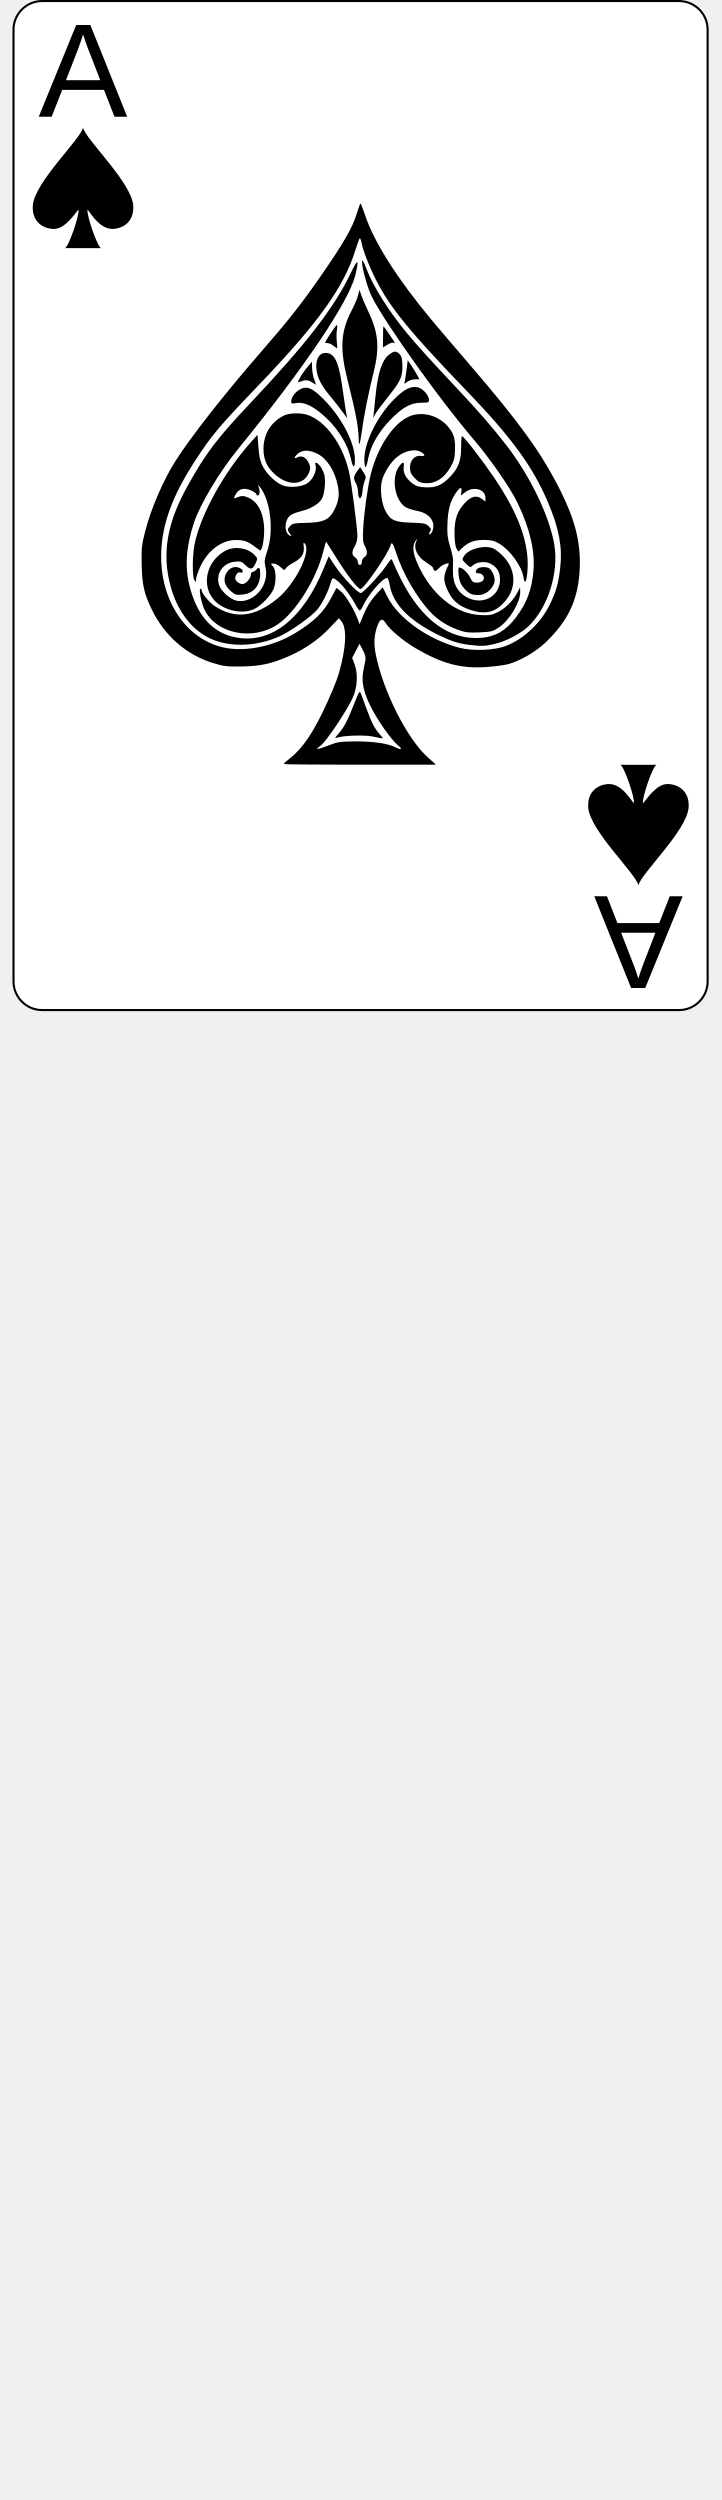
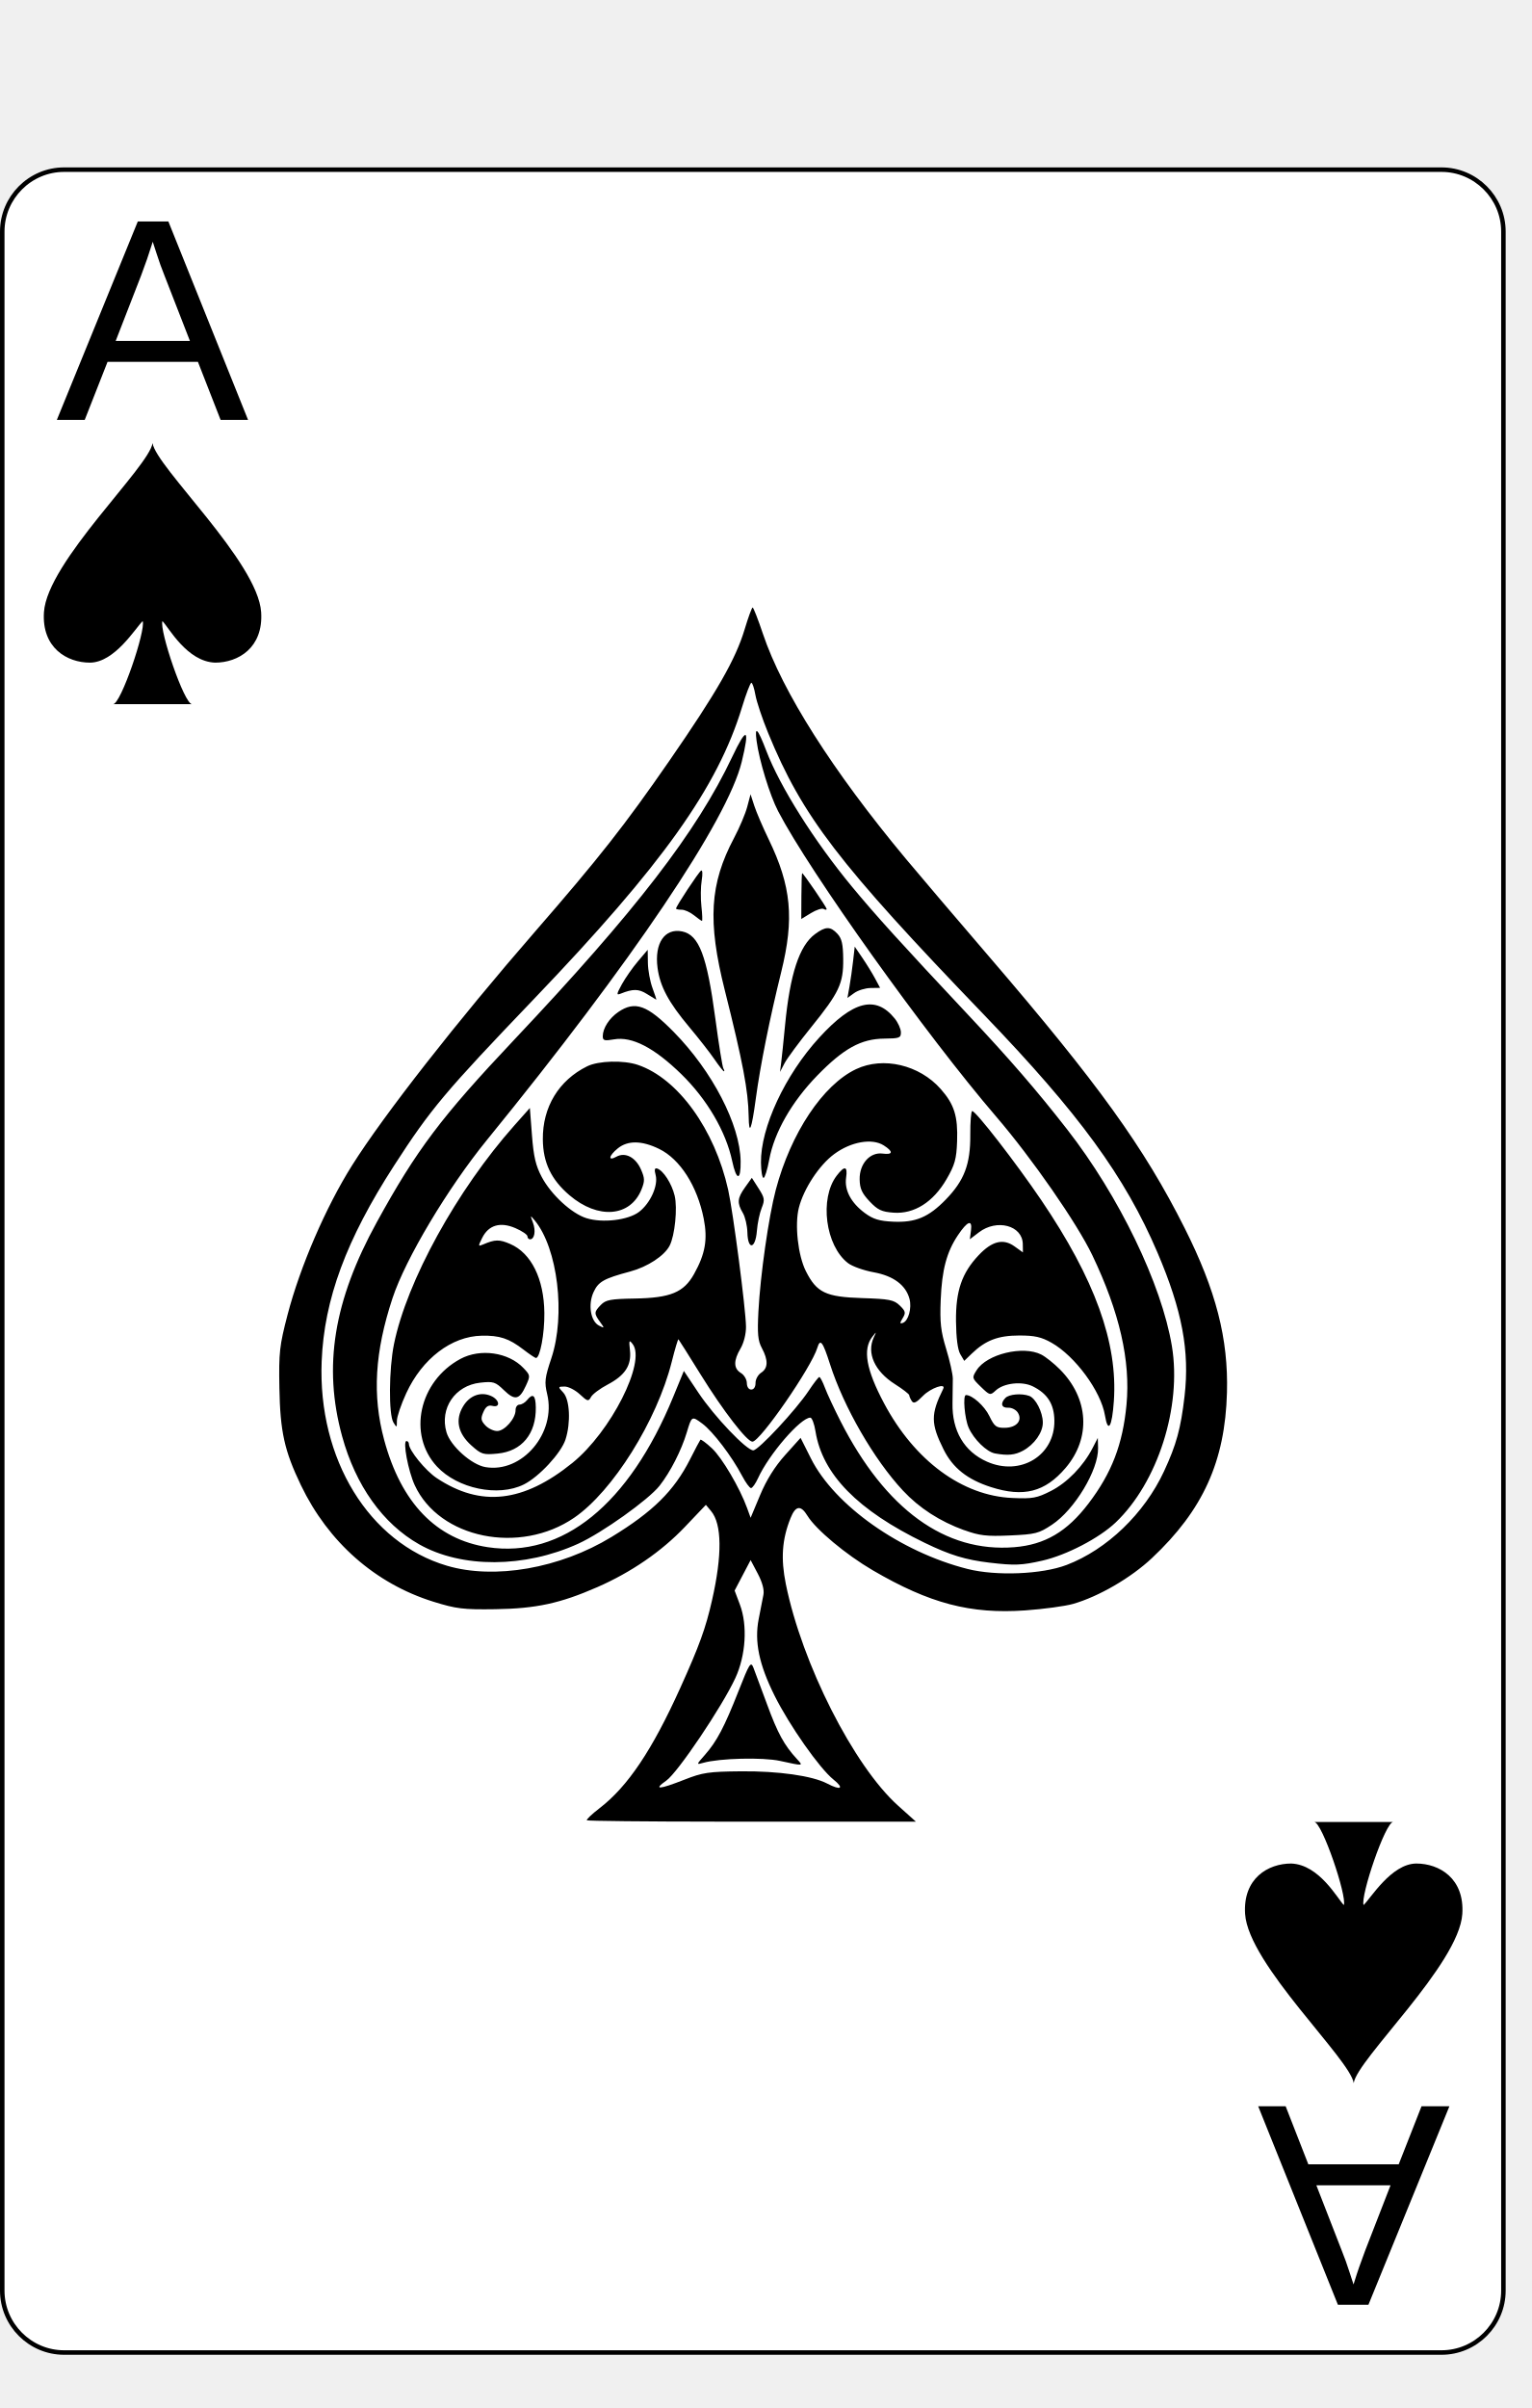
- <svg xmlns="http://www.w3.org/2000/svg" width="70pt" height="242.667pt" viewBox="0 0 167.087 600" xml:space="preserve" id="svg2" version="1.1">
+ <svg xmlns="http://www.w3.org/2000/svg" width="70pt" height="110pt" viewBox="0 0 170 230" xml:space="preserve" id="svg2" version="1.1">
  <defs id="defs41" />
  <g id="Layer_x0020_1" style="fill-rule:nonzero;clip-rule:nonzero;stroke:#000000;stroke-miterlimit:4;">
    <path style="fill:#FFFFFF;stroke-width:0.5;" d="M166.837,235.548c0,3.777-3.087,6.869-6.871,6.869H7.111c-3.775,0-6.861-3.092-6.861-6.869V7.12C0.25,3.343,3.336,0.25,7.111,0.25h152.855    c3.784,0,6.871,3.093,6.871,6.87v228.428z" id="path5" />
    <g style="stroke:none;" id="g7">
      <g id="g9">
				
			</g>
    </g>
    <g id="g15">
			
		</g>
    <g id="g19">
			
		</g>
    <g style="stroke:none;" id="g23">
      <g id="g25">
				
			</g>
    </g>
    <g style="stroke:none;" id="g31">
      <g id="g33">
				
			</g>
    </g>
  </g>
  <text xml:space="preserve" style="font-size:32px;font-style:normal;font-weight:normal;line-height:125%;letter-spacing:0px;word-spacing:0px;fill:#000000;fill-opacity:1;stroke:none;font-family:Bitstream Vera Sans" x="6.246" y="28.013" id="text3788">
    <tspan id="tspan3790" x="6.246" y="28.013" style="font-style:normal;font-variant:normal;font-weight:normal;font-stretch:normal;font-family:Arial;-inkscape-font-specification:Arial">A</tspan>
  </text>
  <g transform="matrix(1.508595,0,0,1.379325,16.92904,45.06616)" id="layer1-7">
    <path id="sl" d="M 7.989,3.103 C 7.747,-0.954 0.242,-8.59 0,-10.5 c -0.242,1.909 -7.747,9.545 -7.989,13.603 -0.169,2.868 1.695,4.057 3.39,4.057 1.835,-0.022 3.351,-2.801 3.873,-3.341 0.242,0.716 -1.603,6.682 -2.179,6.682 l 5.811,0 C 2.33,10.501 0.485,4.535 0.727,3.819 1.184,4.315 2.524,7.077 4.601,7.16 6.295,7.159 8.158,5.971 7.989,3.103 z" style="fill:#000000" />
  </g>
  <text xml:space="preserve" style="font-size:32px;font-style:normal;font-weight:normal;line-height:125%;letter-spacing:0px;word-spacing:0px;fill:#000000;fill-opacity:1;stroke:none;font-family:Bitstream Vera Sans" x="-160.908" y="-215.097" id="text3788-2" transform="scale(-1,-1)">
    <tspan id="tspan3790-3" x="-160.908" y="-215.097" style="font-style:normal;font-variant:normal;font-weight:normal;font-stretch:normal;font-family:Arial;-inkscape-font-specification:Arial">A</tspan>
  </text>
  <g transform="matrix(-1.508595,0,0,-1.379325,150.2247,198.0438)" id="layer1-7-8">
    <path id="sl-0" d="M 7.989,3.103 C 7.747,-0.954 0.242,-8.59 0,-10.5 c -0.242,1.909 -7.747,9.545 -7.989,13.603 -0.169,2.868 1.695,4.057 3.39,4.057 1.835,-0.022 3.351,-2.801 3.873,-3.341 0.242,0.716 -1.603,6.682 -2.179,6.682 l 5.811,0 C 2.33,10.501 0.485,4.535 0.727,3.819 1.184,4.315 2.524,7.077 4.601,7.16 6.295,7.159 8.158,5.971 7.989,3.103 z" style="fill:#000000" />
  </g>
  <path style="fill:#000000" d="m 79.5,183.521 c -7.826,-0.004 -14.295,-0.072 -14.375,-0.151 -0.081,-0.078 0.556,-0.684 1.416,-1.346 3.13,-2.41 5.827,-6.427 8.939,-13.312 2.139,-4.732 2.827,-6.631 3.538,-9.761 1.137,-5.009 1.1,-8.437 -0.106,-9.882 l -0.578,-0.693 -2.33,2.448 c -2.59,2.721 -5.961,5.038 -9.722,6.683 -4.12,1.802 -6.785,2.378 -11.31,2.446 -3.568,0.053 -4.337,-0.04 -6.887,-0.834 -6.438,-2.004 -11.655,-6.595 -14.694,-12.929 -1.831,-3.816 -2.298,-5.93 -2.387,-10.787 -0.072,-3.929 0.014,-4.693 0.907,-8.117 1.395,-5.347 4.254,-11.962 7.164,-16.579 3.537,-5.612 11.693,-16.027 20.313,-25.941 7.092,-8.157 9.95,-11.791 14.898,-18.945 5.264,-7.612 7.354,-11.261 8.351,-14.582 0.399,-1.328 0.797,-2.414 0.885,-2.415 0.088,-5.1e-5 0.604,1.319 1.146,2.932 2.156,6.414 7.733,15.195 15.82,24.905 1.44,1.729 5.632,6.653 9.316,10.942 12.066,14.047 17.16,21.119 21.66,30.072 3.485,6.932 4.859,12.276 4.695,18.249 -0.21,7.634 -2.655,13.027 -8.322,18.356 -2.334,2.195 -5.915,4.274 -8.761,5.087 -0.88,0.251 -3.262,0.574 -5.293,0.718 -6.082,0.43 -10.616,-0.762 -16.935,-4.451 -2.963,-1.73 -6.312,-4.525 -7.238,-6.039 -0.748,-1.224 -1.321,-1.146 -1.883,0.256 -0.944,2.358 -1.095,4.482 -0.521,7.315 1.792,8.834 7.522,20.148 12.442,24.569 l 1.988,1.786 -3.955,0.004 c -2.175,0.003 -10.358,5.4e-4 -18.184,-0.004 z m 12.99,-4.672 c -1.542,-1.233 -4.883,-5.992 -6.538,-9.312 -1.721,-3.453 -2.247,-5.989 -1.76,-8.486 0.2,-1.024 0.437,-2.239 0.527,-2.701 0.105,-0.539 -0.12,-1.379 -0.628,-2.343 l -0.792,-1.503 -0.888,1.691 -0.888,1.691 0.586,1.557 c 0.865,2.297 0.658,5.634 -0.505,8.148 -1.47,3.176 -6.396,10.49 -7.665,11.38 -1.486,1.042 -0.826,1.008 2.005,-0.103 2.04,-0.801 2.691,-0.897 6.292,-0.931 4.137,-0.039 7.912,0.498 9.559,1.359 1.532,0.801 1.932,0.544 0.695,-0.445 z m -5.933,-2.066 c -1.911,-0.417 -6.729,-0.297 -8.513,0.213 -0.791,0.226 -0.789,0.217 0.175,-0.875 1.327,-1.502 2.166,-3.093 3.738,-7.09 1.209,-3.074 1.364,-3.319 1.649,-2.596 0.173,0.439 0.86,2.284 1.526,4.099 1.167,3.178 1.893,4.507 3.299,6.033 0.737,0.8 0.779,0.795 -1.873,0.216 z M 118.364,155.044 c 4.476,-1.707 8.628,-5.698 10.81,-10.392 1.373,-2.954 1.861,-4.737 2.277,-8.32 0.583,-5.024 -0.265,-9.532 -2.997,-15.929 -3.611,-8.455 -8.685,-15.408 -19.291,-26.43 C 93.039,77.217 89.044,72.003 85.25,62.765 c -0.649,-1.581 -1.288,-3.488 -1.42,-4.237 -0.131,-0.749 -0.335,-1.357 -0.452,-1.35 -0.117,0.007 -0.582,1.223 -1.033,2.704 -2.715,8.906 -8.835,17.488 -23.073,32.356 -9.924,10.364 -11.469,12.202 -15.537,18.497 -5.315,8.223 -7.765,14.841 -8.039,21.719 -0.433,10.846 5.25,20.117 13.9,22.675 5.289,1.564 12.55,0.295 18.271,-3.193 4.596,-2.802 6.936,-5.115 8.705,-8.602 0.569,-1.121 1.086,-2.102 1.15,-2.179 0.063,-0.077 0.64,0.348 1.281,0.945 1.123,1.045 3.089,4.385 3.904,6.63 l 0.392,1.08 1.055,-2.522 c 0.701,-1.674 1.632,-3.164 2.772,-4.433 l 1.717,-1.911 1.148,2.285 c 2.619,5.215 9.929,10.372 17.373,12.258 3.182,0.806 8.258,0.602 10.998,-0.443 z m -8.513,-0.248 c -2.71,-0.322 -4.411,-0.841 -7.239,-2.21 -7.434,-3.6 -11.354,-7.601 -12.114,-12.366 -0.134,-0.838 -0.394,-1.521 -0.578,-1.518 -1.091,0.016 -4.593,4.072 -5.8,6.717 -0.274,0.6 -0.623,1.092 -0.776,1.095 -0.153,0.003 -0.598,-0.606 -0.99,-1.351 -1.133,-2.158 -3.246,-4.932 -4.412,-5.795 -1.177,-0.871 -1.173,-0.873 -1.732,0.986 -0.598,1.988 -1.823,4.386 -3.017,5.903 -1.218,1.548 -6.374,5.222 -9.021,6.428 -5.947,2.71 -12.95,2.738 -17.656,0.071 -4.032,-2.285 -7.05,-6.518 -8.552,-11.993 -2.123,-7.739 -0.942,-15.025 3.849,-23.745 4.413,-8.031 7.138,-11.648 15.262,-20.254 13.469,-14.267 20.243,-23.052 24.166,-31.34 1.63,-3.444 1.992,-3.268 1.07,0.521 -1.575,6.473 -12.141,22.15 -28.279,41.957 -4.349,5.338 -9.035,13.187 -10.472,17.54 -1.974,5.98 -2.259,10.796 -0.931,15.721 1.887,7.001 5.788,11.042 11.495,11.909 8.277,1.258 15.681,-4.739 20.583,-16.672 l 1.183,-2.881 1.623,2.43 c 1.761,2.637 5.339,6.392 6.081,6.381 0.569,-0.008 4.757,-4.507 6.135,-6.591 0.558,-0.843 1.094,-1.538 1.191,-1.544 0.097,-0.006 0.378,0.528 0.624,1.188 0.246,0.659 1.025,2.329 1.73,3.712 4.995,9.793 11.616,14.596 19.275,13.98 3.406,-0.274 5.868,-1.722 8.248,-4.852 2.579,-3.391 3.798,-6.562 4.213,-10.955 0.461,-4.879 -0.77,-10.259 -3.791,-16.581 -1.694,-3.543 -6.705,-10.765 -10.683,-15.396 -7.777,-9.053 -20.649,-27.077 -24.186,-33.866 -0.917,-1.76 -2.1,-5.62 -2.389,-7.797 -0.234,-1.759 0.124,-1.401 1.066,1.067 1.535,4.023 5.327,10.038 9.525,15.109 2.631,3.179 5.534,6.381 12.821,14.143 4.696,5.002 7.671,8.441 11.04,12.762 5.762,7.389 10.498,17.183 11.636,24.065 1.112,6.718 -1.573,15.125 -6.249,19.565 -1.824,1.732 -5.447,3.616 -8.131,4.227 -2.285,0.52 -3.09,0.552 -5.819,0.228 z m -2.841,-3.603 c -2.727,-0.992 -5.001,-2.462 -6.811,-4.402 -3.217,-3.449 -6.565,-9.253 -8.095,-14.034 -0.801,-2.502 -1.082,-2.866 -1.4,-1.812 -0.653,2.169 -6.35,10.413 -7.203,10.423 -0.605,0.008 -3.242,-3.41 -5.753,-7.456 -1.301,-2.096 -2.408,-3.852 -2.459,-3.902 -0.051,-0.05 -0.387,1.078 -0.746,2.505 -1.642,6.524 -6.544,14.355 -10.819,17.286 -6.034,4.136 -14.975,2.314 -17.701,-3.608 -0.726,-1.577 -1.347,-4.888 -0.918,-4.894 0.147,-0.003 0.27,0.144 0.272,0.324 0.011,0.714 1.842,2.958 3.089,3.786 4.894,3.247 9.614,2.718 15.057,-1.687 4.255,-3.443 8.195,-11.212 6.686,-13.182 -0.391,-0.51 -0.425,-0.432 -0.301,0.693 0.184,1.67 -0.543,2.783 -2.486,3.804 -0.84,0.441 -1.666,1.059 -1.836,1.373 -0.283,0.524 -0.386,0.499 -1.245,-0.299 -0.515,-0.478 -1.276,-0.865 -1.692,-0.859 -0.743,0.011 -0.745,0.022 -0.145,0.666 0.729,0.782 0.853,3.335 0.253,5.204 -0.483,1.506 -2.944,4.158 -4.633,4.995 -2.833,1.403 -7.339,0.471 -9.633,-1.992 -3.286,-3.53 -1.997,-9.456 2.597,-11.936 2.206,-1.191 5.338,-0.742 6.996,1.003 0.777,0.818 0.783,0.86 0.271,1.976 -0.716,1.561 -1.222,1.661 -2.434,0.485 -0.951,-0.923 -1.17,-0.991 -2.641,-0.828 -2.785,0.31 -4.508,2.847 -3.733,5.498 0.444,1.519 2.769,3.598 4.322,3.866 4.075,0.702 7.884,-3.797 6.854,-8.094 -0.321,-1.339 -0.268,-1.8 0.462,-3.985 1.6,-4.794 0.705,-12.203 -1.846,-15.287 -0.504,-0.61 -0.512,-0.6 -0.198,0.241 0.34,0.91 0.18,1.848 -0.317,1.855 -0.158,0.003 -0.289,-0.147 -0.292,-0.333 -0.003,-0.185 -0.607,-0.596 -1.343,-0.912 -1.677,-0.721 -2.968,-0.34 -3.678,1.084 -0.465,0.933 -0.46,0.97 0.101,0.731 1.329,-0.569 1.799,-0.577 3.006,-0.055 2.339,1.013 3.749,3.86 3.791,7.656 0.025,2.296 -0.477,4.989 -0.931,4.995 -0.093,0.002 -0.718,-0.419 -1.389,-0.934 -1.615,-1.241 -2.633,-1.579 -4.636,-1.54 -3.343,0.064 -6.596,2.542 -8.368,6.376 -0.574,1.241 -1.042,2.622 -1.041,3.069 0.002,0.774 -0.016,0.782 -0.387,0.176 -0.537,-0.879 -0.501,-5.9 0.062,-8.678 1.417,-6.985 6.993,-17.112 13.367,-24.278 l 1.715,-1.928 0.232,3.024 c 0.182,2.371 0.416,3.371 1.085,4.631 1.04,1.959 3.309,4.051 4.953,4.567 1.796,0.563 4.64,0.225 5.847,-0.695 1.256,-0.958 2.147,-2.935 1.84,-4.085 -0.161,-0.604 -0.111,-0.815 0.171,-0.725 0.681,0.216 1.616,1.668 1.939,3.013 0.33,1.372 0.023,4.421 -0.558,5.546 -0.581,1.125 -2.452,2.35 -4.376,2.865 -2.934,0.785 -3.534,1.124 -4.071,2.299 -0.627,1.373 -0.323,3.22 0.609,3.7 0.627,0.324 0.632,0.308 0.117,-0.403 -0.683,-0.945 -0.676,-1.102 0.091,-1.892 0.545,-0.562 1.067,-0.66 3.766,-0.706 3.959,-0.068 5.432,-0.676 6.571,-2.713 1.247,-2.229 1.53,-3.841 1.079,-6.136 -0.712,-3.62 -2.622,-6.612 -4.942,-7.745 -1.933,-0.944 -3.486,-0.964 -4.6,-0.06 -1.01,0.819 -1.113,1.456 -0.15,0.921 0.979,-0.543 2.139,0.063 2.733,1.428 0.419,0.962 0.426,1.267 0.055,2.194 -1.229,3.069 -4.825,3.36 -8,0.648 -2.029,-1.733 -2.929,-3.621 -2.952,-6.195 -0.033,-3.586 1.769,-6.553 4.923,-8.108 1.256,-0.619 4.043,-0.694 5.635,-0.151 4.443,1.514 8.515,7.152 10.008,13.855 0.553,2.483 1.951,13.204 1.979,15.174 0.011,0.801 -0.24,1.81 -0.606,2.431 -0.795,1.348 -0.781,2.22 0.041,2.718 0.357,0.215 0.653,0.718 0.659,1.118 0.006,0.431 0.207,0.723 0.493,0.719 0.286,-0.004 0.478,-0.302 0.471,-0.733 -0.006,-0.399 0.276,-0.911 0.626,-1.137 0.773,-0.499 0.797,-1.386 0.076,-2.731 -0.441,-0.823 -0.511,-1.575 -0.381,-4.076 0.209,-4.004 1.139,-10.505 1.927,-13.483 1.669,-6.302 5.231,-11.649 8.918,-13.39 3.004,-1.419 7.02,-0.473 9.387,2.21 1.505,1.706 1.914,3.015 1.815,5.807 -0.07,1.964 -0.251,2.612 -1.176,4.203 -1.476,2.539 -3.58,3.869 -5.867,3.708 -1.327,-0.093 -1.766,-0.3 -2.67,-1.257 -0.853,-0.903 -1.086,-1.421 -1.101,-2.45 -0.026,-1.72 1.149,-3.033 2.548,-2.849 1.161,0.153 1.211,-0.219 0.123,-0.91 -1.297,-0.822 -3.629,-0.412 -5.497,0.966 -1.66,1.225 -3.381,3.839 -3.92,5.956 -0.476,1.866 -0.099,5.285 0.774,7.022 1.201,2.39 2.199,2.869 6.241,2.997 3.033,0.096 3.537,0.196 4.185,0.825 0.643,0.625 0.685,0.802 0.326,1.396 -0.34,0.563 -0.338,0.655 0.014,0.532 0.617,-0.215 1.011,-1.642 0.738,-2.667 -0.408,-1.53 -1.791,-2.555 -3.98,-2.951 -1.091,-0.197 -2.367,-0.652 -2.836,-1.009 -2.514,-1.917 -3.199,-7.167 -1.267,-9.701 0.881,-1.155 1.24,-1.082 1.049,0.214 -0.203,1.381 0.544,2.791 2.079,3.926 0.921,0.681 1.605,0.889 3.148,0.959 2.484,0.112 3.934,-0.499 5.838,-2.46 2.051,-2.113 2.735,-3.918 2.715,-7.158 -0.009,-1.457 0.087,-2.652 0.214,-2.655 0.397,-0.009 4.82,5.692 7.639,9.847 5.977,8.811 8.528,15.86 8.079,22.325 -0.202,2.91 -0.65,3.631 -0.988,1.589 -0.442,-2.676 -3.31,-6.575 -5.925,-8.056 -1.134,-0.642 -1.878,-0.808 -3.601,-0.805 -2.338,0.005 -3.72,0.533 -5.246,2.002 l -0.843,0.812 -0.442,-0.749 c -0.282,-0.478 -0.453,-1.794 -0.473,-3.641 -0.036,-3.37 0.645,-5.355 2.517,-7.335 1.484,-1.57 2.723,-1.876 3.972,-0.981 l 0.938,0.672 -0.014,-0.924 c -0.031,-2.063 -2.873,-2.824 -4.866,-1.304 l -1.012,0.772 0.128,-0.974 c 0.166,-1.263 -0.388,-1.06 -1.456,0.534 -1.242,1.853 -1.769,3.833 -1.903,7.155 -0.103,2.527 0.003,3.47 0.608,5.454 0.403,1.32 0.733,2.797 0.735,3.283 0.002,0.486 -0.014,1.716 -0.034,2.732 -0.061,3.065 1.295,5.366 3.821,6.486 3.718,1.649 7.542,-0.681 7.484,-4.561 -0.027,-1.82 -0.755,-2.974 -2.387,-3.788 -1.208,-0.602 -3.232,-0.377 -4.128,0.459 -0.601,0.56 -0.657,0.546 -1.64,-0.408 -1.003,-0.973 -1.01,-1.001 -0.472,-1.849 1.134,-1.788 5.145,-2.76 7.167,-1.736 0.481,0.243 1.417,0.989 2.08,1.656 3.209,3.23 3.457,7.606 0.619,10.929 -2.285,2.675 -4.653,3.282 -8.277,2.121 -2.613,-0.837 -4.235,-2.124 -5.254,-4.168 -1.437,-2.881 -1.443,-3.914 -0.044,-6.735 0.343,-0.692 -1.401,-0.085 -2.24,0.779 -0.743,0.765 -1.037,0.902 -1.247,0.581 -0.151,-0.231 -0.279,-0.523 -0.284,-0.649 -0.004,-0.126 -0.723,-0.681 -1.596,-1.234 -2.233,-1.415 -3.149,-3.435 -2.343,-5.169 0.317,-0.683 0.312,-0.685 -0.162,-0.076 -1.078,1.388 -0.679,3.647 1.304,7.37 3.392,6.371 8.678,10.271 14.246,10.51 2.255,0.097 2.711,0.013 4.277,-0.782 1.801,-0.915 3.588,-2.753 4.617,-4.75 l 0.584,-1.134 0.028,1.124 c 0.06,2.418 -2.598,6.838 -5.113,8.506 -1.47,0.975 -1.832,1.067 -4.666,1.193 -2.591,0.115 -3.385,0.023 -5.067,-0.589 z m 3.408,-8.52 c -0.92,-0.165 -2.358,-1.569 -2.924,-2.856 -0.45,-1.022 -0.665,-3.616 -0.3,-3.621 0.694,-0.01 2.061,1.213 2.599,2.328 0.564,1.167 0.764,1.318 1.728,1.304 1.311,-0.019 1.989,-0.84 1.412,-1.708 -0.204,-0.306 -0.676,-0.541 -1.051,-0.521 -0.751,0.039 -0.9,-0.475 -0.311,-1.081 0.408,-0.42 1.797,-0.538 2.65,-0.226 0.705,0.259 1.487,1.783 1.504,2.932 0.017,1.107 -0.94,2.468 -2.215,3.152 -0.891,0.478 -1.672,0.553 -3.092,0.298 z m -58.103,-0.881 c -1.506,-1.349 -1.824,-2.856 -0.918,-4.353 0.723,-1.194 1.942,-1.647 3.085,-1.147 0.959,0.42 1.093,1.334 0.163,1.105 -0.461,-0.113 -0.738,0.076 -1.005,0.687 -0.311,0.71 -0.275,0.943 0.223,1.478 0.326,0.349 0.921,0.63 1.323,0.624 0.823,-0.012 2.041,-1.409 2.028,-2.323 -0.005,-0.33 0.19,-0.602 0.434,-0.606 0.243,-0.003 0.619,-0.226 0.835,-0.495 0.653,-0.812 0.956,-0.564 0.976,0.799 0.044,2.931 -1.548,4.863 -4.224,5.125 -1.612,0.158 -1.815,0.096 -2.919,-0.894 z m 30.625,-23.633 c -0.017,-0.751 -0.244,-1.724 -0.503,-2.162 -0.662,-1.119 -0.617,-1.644 0.244,-2.848 l 0.752,-1.052 0.749,1.173 c 0.674,1.056 0.708,1.273 0.341,2.179 -0.225,0.553 -0.463,1.694 -0.529,2.534 -0.16,2.026 -1.008,2.168 -1.054,0.176 z m -1.688,-7.927 c -0.694,-3.272 -2.796,-6.86 -5.647,-9.639 -3.009,-2.934 -5.472,-4.207 -7.464,-3.858 -1.062,0.186 -1.253,0.133 -1.251,-0.347 0.005,-0.893 0.722,-2.007 1.738,-2.698 1.842,-1.254 3.202,-0.761 6.138,2.223 4.287,4.357 7.364,10.301 7.424,14.343 0.033,2.208 -0.467,2.195 -0.938,-0.023 z m 3.194,0.191 c -0.051,-3.897 2.669,-9.734 6.467,-13.882 3.743,-4.088 6.26,-4.729 8.368,-2.13 0.376,0.464 0.688,1.154 0.694,1.534 0.009,0.628 -0.157,0.692 -1.837,0.707 -2.581,0.023 -4.511,1.085 -7.442,4.094 -2.831,2.908 -4.778,6.311 -5.329,9.316 -0.206,1.122 -0.492,2.042 -0.636,2.044 -0.144,0.003 -0.272,-0.755 -0.284,-1.683 z m -1.366,-5.167 c -0.042,-2.814 -0.654,-6.043 -2.65,-13.975 -1.925,-7.652 -1.672,-11.795 1.031,-16.891 0.6,-1.131 1.257,-2.684 1.46,-3.451 l 0.369,-1.394 0.416,1.279 c 0.229,0.704 0.945,2.374 1.593,3.712 2.522,5.211 2.861,8.796 1.393,14.732 -1.28,5.178 -2.322,10.367 -2.816,14.025 -0.473,3.505 -0.763,4.219 -0.796,1.963 z m -3.788,-6.3 c -0.499,-0.73 -1.755,-2.338 -2.792,-3.574 -2.306,-2.748 -3.254,-4.514 -3.529,-6.573 -0.365,-2.734 0.787,-4.444 2.728,-4.048 1.875,0.383 2.753,2.687 3.685,9.674 0.384,2.878 0.786,5.369 0.893,5.537 0.107,0.168 0.133,0.306 0.058,0.307 -0.075,10e-4 -0.545,-0.595 -1.044,-1.324 z m 7.391,0.426 c 0.068,-0.531 0.264,-2.414 0.434,-4.184 0.549,-5.71 1.585,-8.859 3.336,-10.146 1.174,-0.862 1.697,-0.869 2.478,-0.029 0.484,0.52 0.626,1.143 0.642,2.803 0.025,2.713 -0.444,3.71 -3.548,7.55 -1.347,1.667 -2.678,3.467 -2.958,4.002 l -0.508,0.972 z m -14.894,-7.682 c -0.918,-0.577 -1.543,-0.584 -2.914,-0.035 -0.487,0.195 -0.469,0.059 0.139,-1.045 0.384,-0.698 1.185,-1.843 1.78,-2.544 l 1.082,-1.275 0.022,1.459 c 0.012,0.802 0.241,2.052 0.509,2.778 0.268,0.725 0.458,1.309 0.421,1.296 -0.037,-0.012 -0.504,-0.298 -1.04,-0.634 z M 94.267,90.881 c 0.123,-0.692 0.305,-1.973 0.404,-2.846 l 0.18,-1.587 0.853,1.251 c 0.469,0.688 1.103,1.717 1.408,2.287 l 0.555,1.036 -1.061,0.016 c -0.584,0.009 -1.399,0.26 -1.813,0.559 l -0.751,0.543 z M 77.007,82.964 c -0.422,-0.341 -1.041,-0.617 -1.375,-0.612 -0.334,0.005 -0.608,-0.053 -0.609,-0.129 -0.004,-0.246 2.494,-4.029 2.781,-4.212 0.155,-0.099 0.184,0.384 0.066,1.088 -0.117,0.696 -0.131,1.994 -0.032,2.884 0.099,0.89 0.125,1.615 0.059,1.61 -0.067,-0.005 -0.467,-0.288 -0.889,-0.629 z M 88.932,80.841 c 0.007,-1.398 0.044,-2.543 0.082,-2.544 0.129,-0.005 2.72,3.779 2.723,3.976 0.002,0.108 -0.148,0.107 -0.332,-0.003 -0.184,-0.11 -0.819,0.095 -1.41,0.456 l -1.075,0.656 z" id="path2987" />
</svg>
